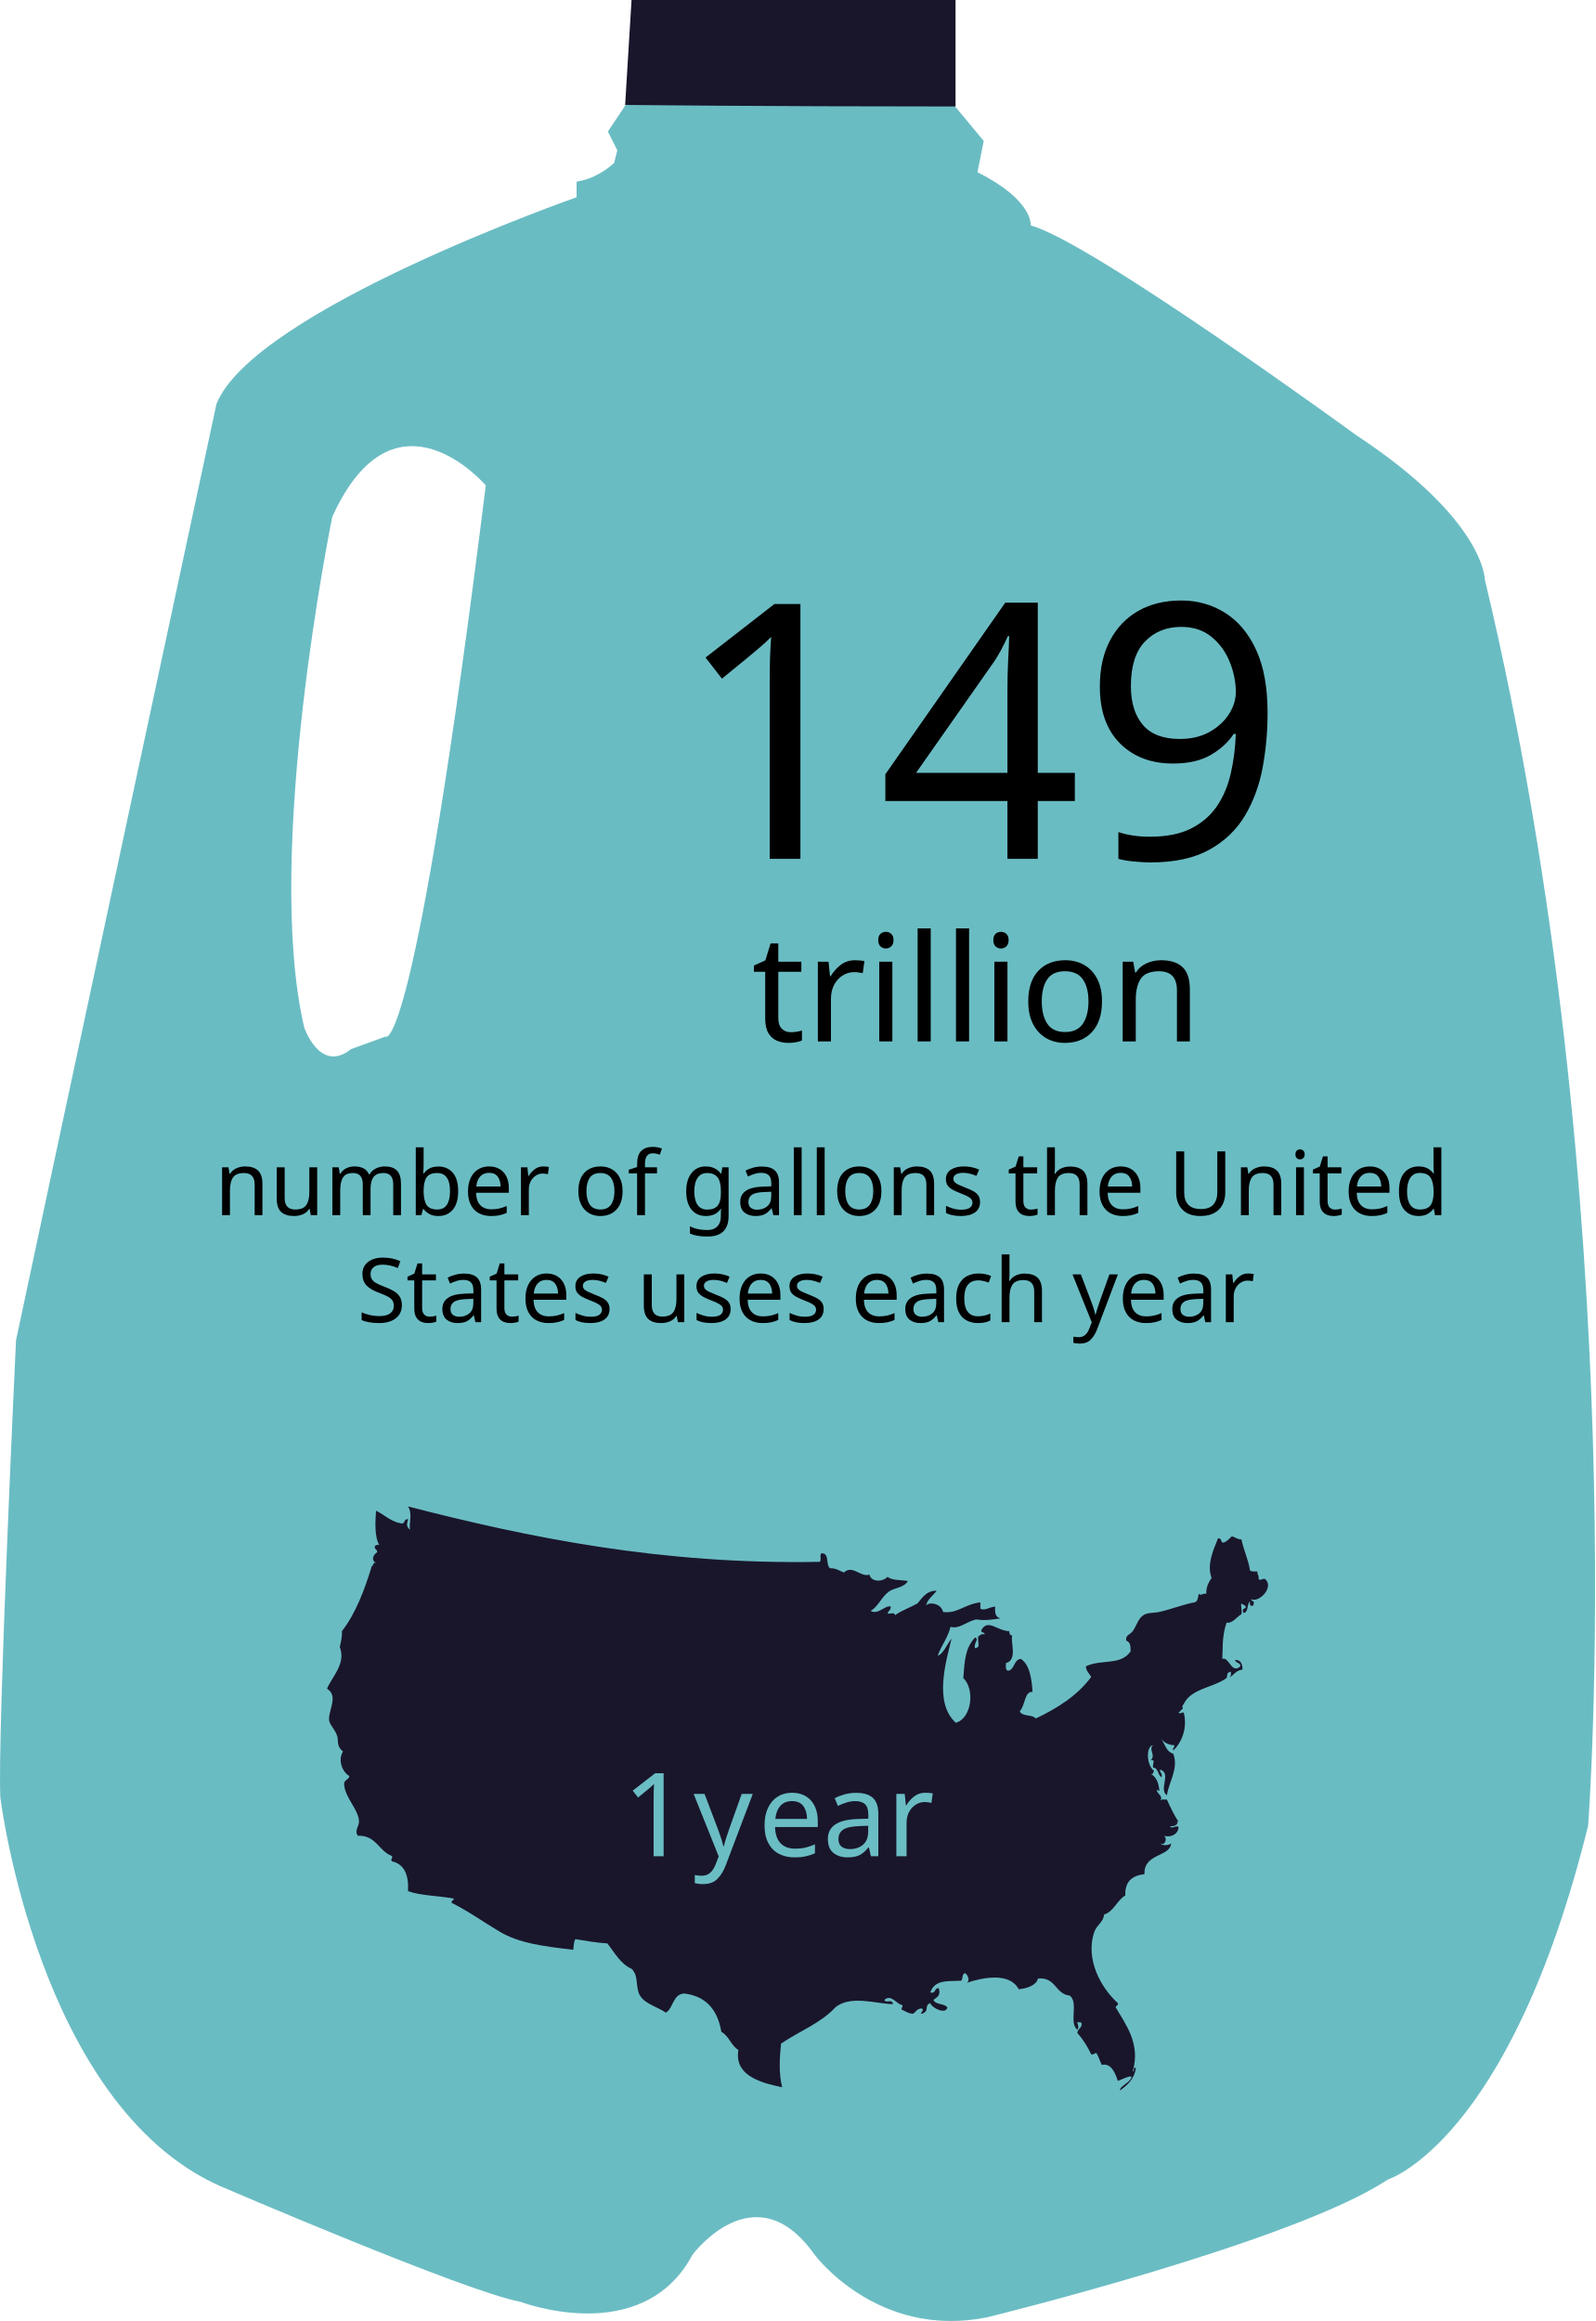
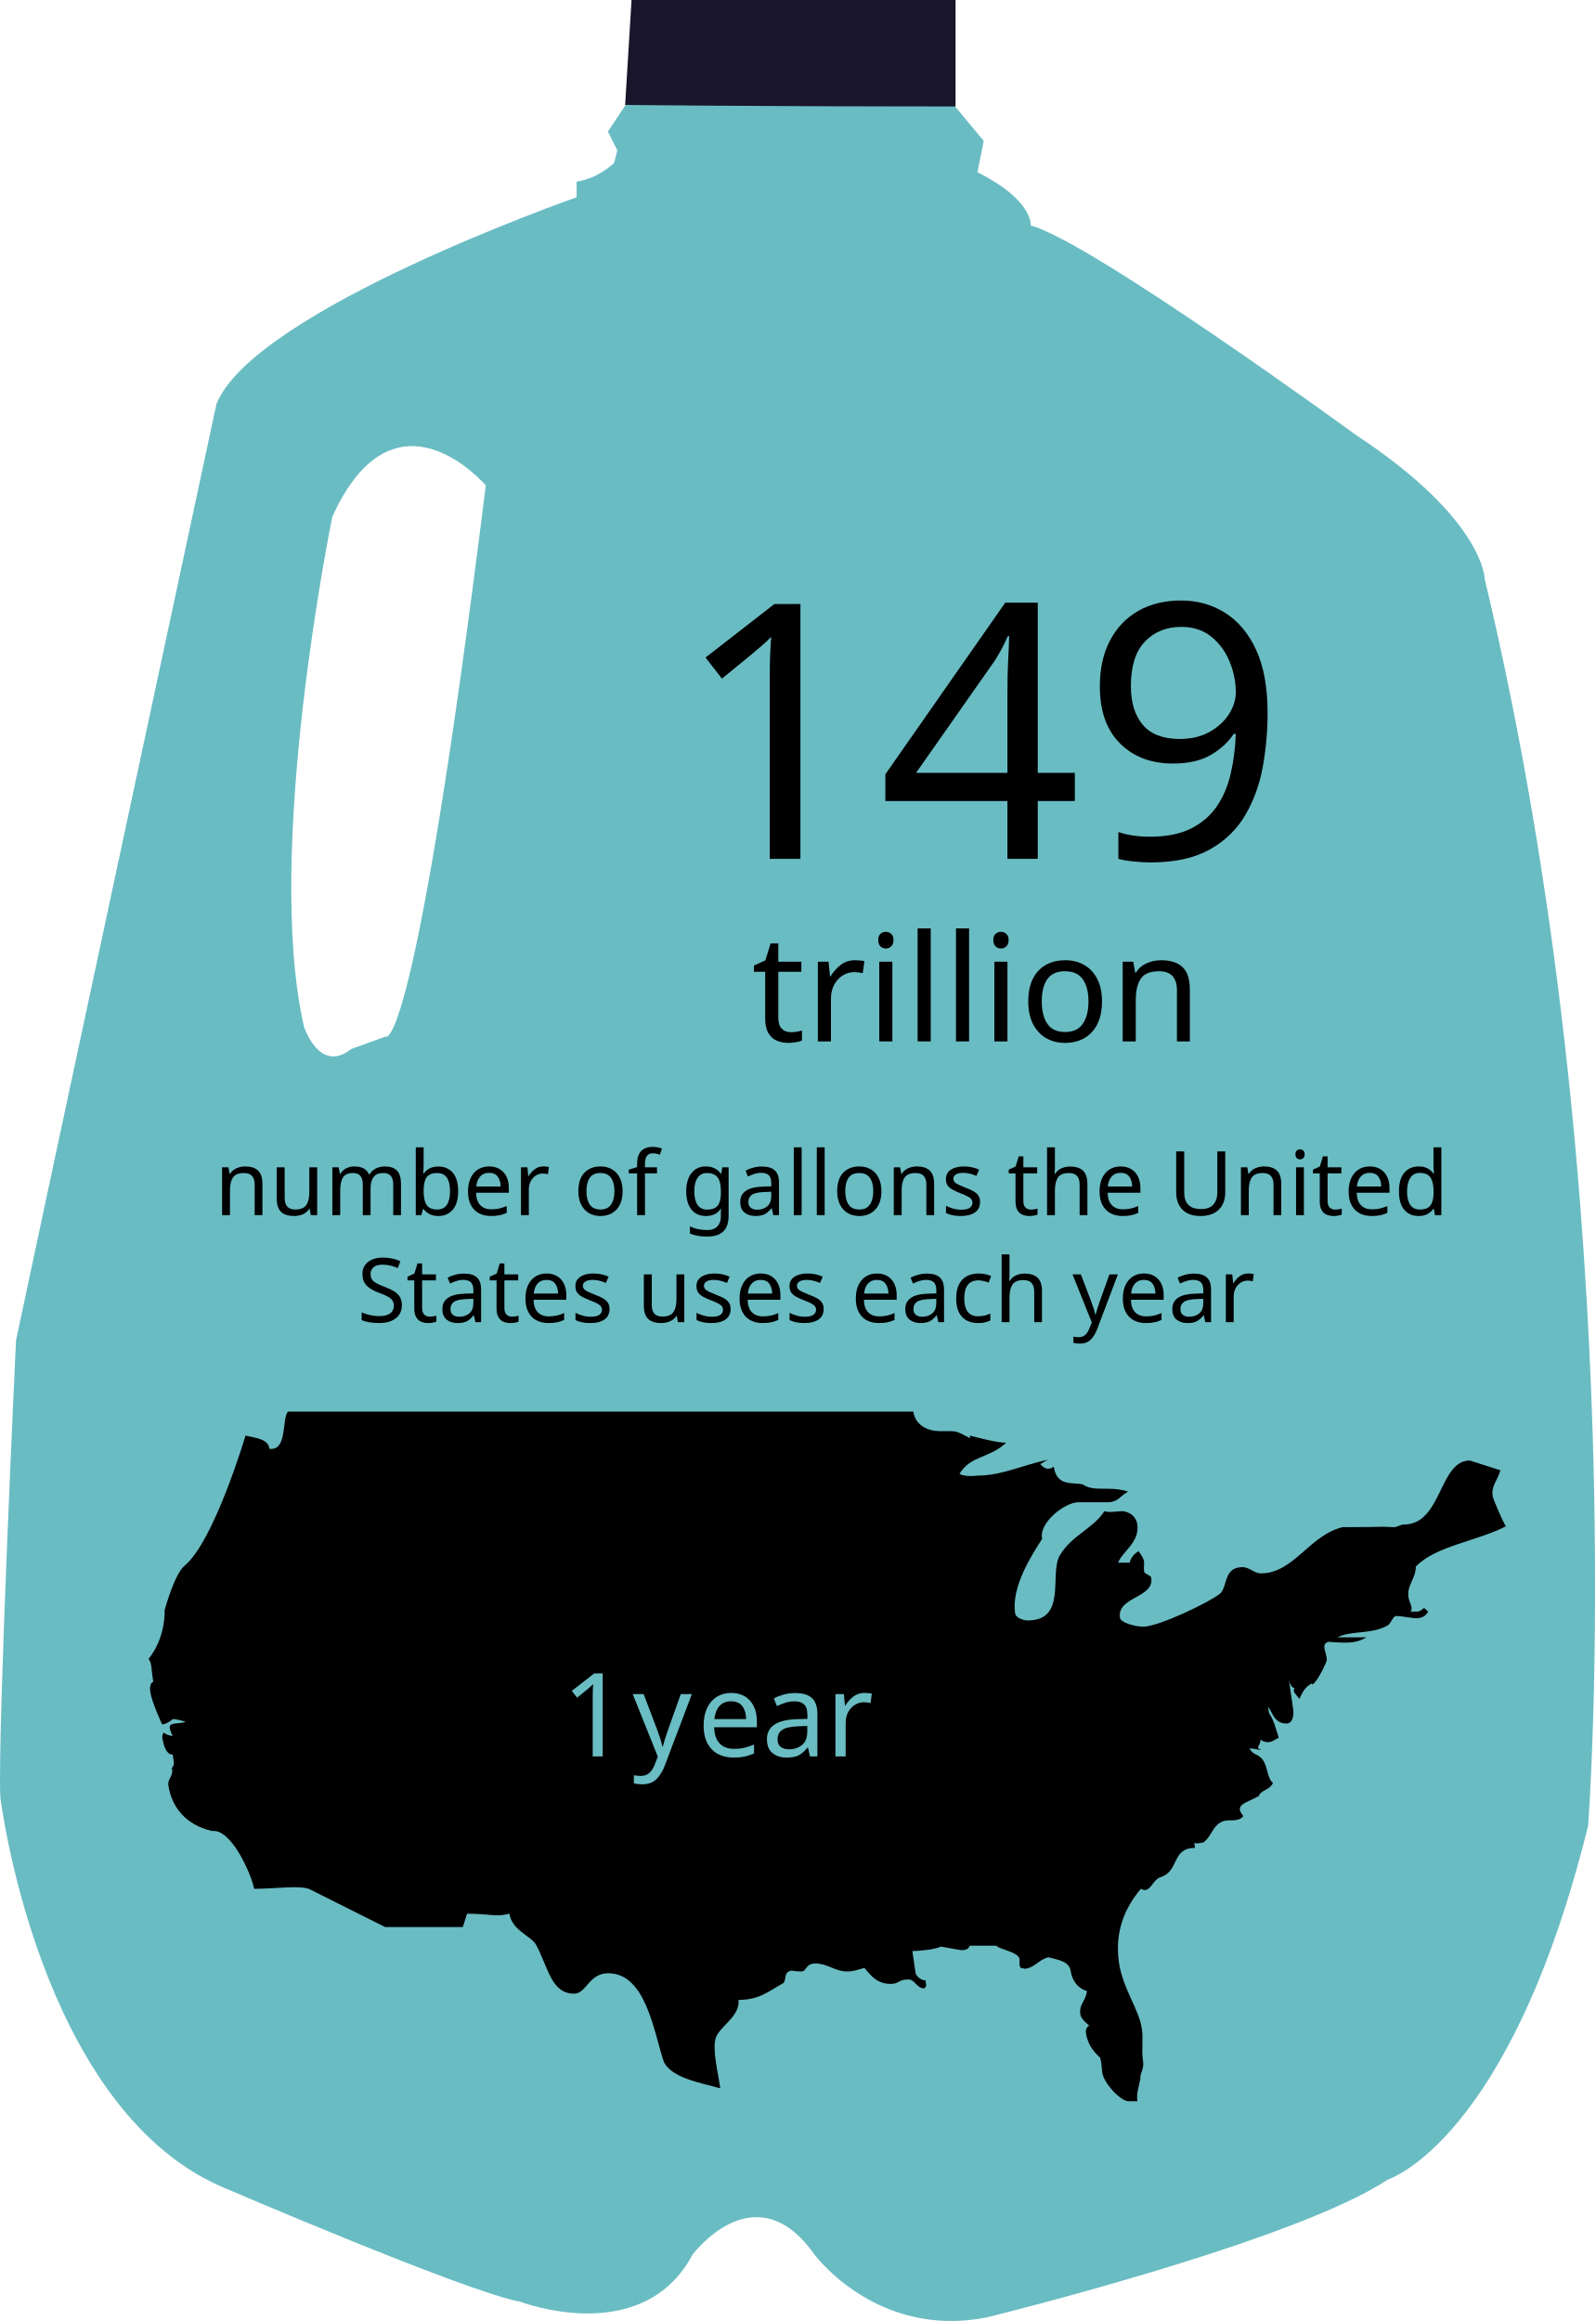
<svg xmlns="http://www.w3.org/2000/svg" version="1.1" id="Layer_1" x="0px" y="0px" width="536.378px" height="780.521px" viewBox="0 0 536.378 780.521" enable-background="new 0 0 536.378 780.521" xml:space="preserve">
  <g>
-     <path fill="#6ABCC3" d="M330.795,47.392l-2.106,10.53c18.959,9.479,17.903,17.903,17.903,17.903   c20.01,5.263,109.521,70.558,109.521,70.558c43.176,28.433,43.176,48.442,43.176,48.442   c50.553,211.678,34.752,419.134,34.752,419.134c-26.328,106.364-67.396,119.005-67.396,119.005   C435.049,754.024,331.852,779.3,331.852,779.3c-36.861,7.373-57.922-21.062-57.922-21.062c-20.01-28.435-41.069,0-41.069,0   c-16.853,31.595-57.922,15.798-57.922,15.798c-17.903-3.157-101.101-38.964-101.101-38.964   c-61.081-27.384-73.72-130.586-73.72-130.586c-1.052-20.011,5.267-153.751,5.267-153.751   c4.915-23.522,67.401-314.881,67.401-314.881c12.635-31.595,121.105-69.508,121.105-69.508v-5.267   c7.373-1.051,12.637-6.318,12.637-6.318l1.055-4.212l-3.161-6.318l8.424-12.636l2.175-18.333l100.026,15.161L330.795,47.392z    M163.352,163.23c0,0-30.543-35.806-51.604,10.534c0,0-23.17,112.683-9.479,171.655c0,0,5.267,15.797,15.798,7.373l11.584-4.212   C129.651,348.581,139.13,358.056,163.352,163.23z" />
+     <path fill="#6ABCC3" d="M330.794,47.392l-2.105,10.53c18.959,9.479,17.902,17.903,17.902,17.903   c20.011,5.263,109.521,70.558,109.521,70.558c43.176,28.433,43.176,48.442,43.176,48.442   c50.553,211.678,34.752,419.134,34.752,419.134c-26.328,106.364-67.396,119.005-67.396,119.005   C435.048,754.024,331.852,779.3,331.852,779.3c-36.86,7.373-57.922-21.062-57.922-21.062c-20.01-28.436-41.069,0-41.069,0   c-16.853,31.595-57.922,15.798-57.922,15.798c-17.903-3.157-101.101-38.964-101.101-38.964   c-61.081-27.385-73.72-130.586-73.72-130.586c-1.052-20.012,5.267-153.751,5.267-153.751   c4.915-23.522,67.401-314.881,67.401-314.881c12.635-31.595,121.105-69.508,121.105-69.508v-5.267   c7.373-1.051,12.637-6.318,12.637-6.318l1.055-4.212l-3.161-6.318l8.424-12.636l2.175-18.333l100.025,15.161L330.794,47.392z    M163.352,163.23c0,0-30.543-35.806-51.604,10.534c0,0-23.17,112.683-9.479,171.655c0,0,5.267,15.797,15.798,7.373l11.584-4.212   C129.651,348.581,139.13,358.056,163.352,163.23z" />
    <path fill="#19152B" d="M210.215,35.279c0,0,45.303,0.528,111.104,0.528V0H212.368L210.215,35.279z" />
  </g>
+   <path d="M57.892,594.841c0.348,2.39-1.561,3.587-1.3,5.376c1.088,7.471,5.819,13.452,14.734,15.539  c6.409-0.894,13.081,14.343,14.074,19.127l0.043,0.297c7.128,0,14.681-1.196,18.411,0l25.639,12.854h26.137l1.429-4.481  c7.429,0,9.674,1.196,14.255,0c0.826,5.672,7.326,7.476,8.954,10.462c4.051,7.468,5.06,16.432,12.784,16.432  c4.159,0,4.936-6.871,11.478-6.871c12.463,0,15.249,19.127,18.52,29.287c2.055,5.978,13.606,7.769,18.567,9.261h0.6  c-0.653-4.482-2.762-12.848-1.548-16.735c1.219-3.884,8.424-7.466,7.641-12.848c7.126,0,10.262-2.988,14.655-5.385  c1.947-0.885,0.03-3.876,3.208-4.478c0,0,1.532,0.298,3.31,0.298c1.785,0,1.394-2.688,4.661-2.688c4.156,0,6.629,2.688,10.786,2.688  c2.075,0,3.478-0.595,5.769-1.191c2.176,2.686,4.346,5.371,8.799,5.371c2.971,0,2.457-1.487,6.021-1.487  c2.081,0,2.812,2.986,5.191,2.986c0.295,0,0.76-0.895,0.76-0.895l-0.262-1.79c-1.779,0-3.234-1.804-3.32-2.396  c-0.307-2.094-0.436-2.987-1.088-7.464c2.671,0,7.93-0.605,9.584-1.501l6.707,1.195c1.193,0,2.377,0,3.052-1.498h8.909  c0.771,1.197,7.436,2.094,7.783,4.481c0.131,0.901-0.246,2.396,0.437,2.994l1.522,0.296c3.479-0.598,4.32-2.987,7.756-3.883  c3.105,0.896,7.005,1.19,7.525,4.778c0.438,2.994,2.315,5.679,5.416,6.575c-0.371,3.586-2.724,4.296-2.201,7.881  c0.221,1.501,1.978,2.878,3.004,3.77c-0.854,0.303-1.271,1.501-1.141,2.396c0.479,3.29,2.066,5.979,4.788,8.372  c0.515,1.486,0.392,2.687,0.74,5.08c0.522,3.582,6.147,9.563,8.815,9.563c0.891,0,2.074,0,2.971,0  c-0.391-2.692,0.49-4.785,0.994-7.472l0.043,0.297c-0.348-2.39,1.302-3.282,0.865-6.278c-0.609-4.182,0.186-6.877-0.424-11.059  c-0.914-6.272-6.412-13.446-7.674-22.107c-1.523-10.463,2.059-18.533,7.374-24.812c3.239,1.803,3.728-2.987,6.567-3.884  c6.527-2.092,3.613-9.864,11.633-9.864l-0.26-1.786c0.68,0.594,2.076,0,2.971,0c3.254-2.094,3.363-7.475,8.714-7.475  c1.778,0,3.856,0,4.827-1.489c-3.387-3.859,1.244-4.405,4.99-6.609l0.037,0.332c0.795-2.692,3.555-2.095,4.949-4.785  c-2.379-2.088-1.516-6.273-4.232-8.668c-1.359-1.187-2.504-0.896-3.703-2.987c1.484,0,2.125,0.301,3.947,0.593  c-2.254-1.186-0.174-1.186-0.219-3.575c0.678,0.594,1.604,0.891,2.5,0.891c1.488,0,2.242-0.891,3.645-1.489  c-1.027-2.987-1.377-5.382-3.301-8.37l-0.305-2.094c1.455,1.796,2.02,5.68,6.176,5.68c2.082,0,2.58-2.69,2.273-4.784  c-0.303-2.081-0.912-6.271-1.479-10.162c0,0,0.436,2.947,1.918,2.947c-0.674,1.495,0.162,1.646,1.66,3.738  c0.887-2.093,1.865-3.987,4.062-5.187l0.342,0.303c1.652-0.896,4.6-7.173,4.771-8.073c0.238-2.392-2.271-5.38,0.568-6.272  c0.297,0,3.303,0.296,5.385,0.296c3.57,0,5.262-0.6,7.461-1.791h-9.803c4.703-2.391,11.156-0.9,16.666-3.89  c1.395-0.593,1.895-3.283,3.09-3.283c4.15,0,8.662,2.389,10.766-1.495l-1.359-1.194c-0.551,0.296-1.311,1.194-2.205,1.194  c-0.889,0-1.477,0-2.371,0c1.012-1.194-0.436-2.991-0.695-4.781c-0.609-4.187,2.475-6.156,2.459-10.338  c6.535-6.942,21.006-8.646,30.293-13.566c-0.729-0.901-4.273-8.968-4.449-10.164c-0.521-3.583,1.633-5.082,2.6-8.663l-10.279-3.288  c-10.396,0-9.344,21.514-22.109,21.514c-1.186,0-2.252,0.903-3.438,0.903c-5.986-0.302-1.779,0-17.232,0  c-11.188,2.685-16.445,15.536-27.432,15.536c-2.371,0-3.875-2.092-6.246-2.092c-6.535,0-4.941,6.872-7.602,8.961  c-3.729,2.987-20.668,11.06-25.727,11.06c-2.371,0-7.592-1.196-7.852-2.987c-1.045-7.173,11.518-6.575,10.518-13.447  c-0.131-0.897-2.256-1.2-2.387-2.094c-0.435-2.986,1.047-2.986-1.896-6.872c-1.354,0.895-2.406,1.793-2.992,3.886H376  c1.26-3.586,7.313-6.875,6.443-12.854c-0.521-3.584-3.92-4.479-5.105-4.479c-1.791,0-4.379,0.593-5.939,0  c-3.889,5.976-11.011,8.066-15.057,14.94c-3.541,6.271,2.584,21.814-10.789,21.814c-1.475,0-3.982-0.896-4.2-2.389  c-1.306-8.969,5.487-19.427,9.116-25.105c-1.334-5.082,7.418-12.253,12.181-12.253c2.661,0,5.335,0,9.788,0  c3.568,0,4.16-2.092,6.908-3.583c-6.543-2.092-11.247,0.296-15.194-2.39c-3.399-0.902-8.79,0.89-9.79-5.979  c-1.345,0.895-2.79,1.196-4.583-0.896c0.302,0,1.356-0.897,2.761-1.491c-8.658,1.787-15.554,5.373-23.875,5.373  c0,0-4.067,0.598-6.021-0.595c3.837-6.279,9.945-5.081,15.697-10.461c-3.266,0-9.762-1.794-12.231-2.394l0.131,0.9  c-2.545-1.197-3.903-2.395-6.29-2.395c-1.482,0-2.369,0-3.853,0c-3.867,0-8.283-1.791-8.979-6.572H96.822  c-2.023,2.389-0.248,12.551-5.589,12.551h-0.601c-0.479-3.287-4.084-3.584-8.075-4.484c0,0-10.525,35.513-20.468,43.734  c-3.476,2.872-6.744,15.008-6.744,15.008s0.576,8.899-5.394,16.371c1.069,1.196,0.983,3.488,1.287,5.574  c0.13,0.896,0.174,1.19,0.306,2.1c-1.401,0.592-1.096,2.687-0.966,3.58c0.479,3.292,3.944,10.755,3.944,10.755  c1.483,0,3.605-1.79,3.605-1.79c1.483,0,4.281,0.896,4.281,0.896c-1.951,0.894-5.64,0-5.334,2.092  c0.13,0.896,0.557,1.791,0.983,2.687c-0.889,0-2.464-0.593-3.143-1.19c0.043,0.296-0.419,1.19-0.375,1.498  c0.348,2.39,1.166,5.972,3.543,5.972c0.13,0.896,0.218,1.498,0.349,2.396c0.13,0.895-0.08,1.488-0.843,2.391h0.304V594.841z" />
  <text transform="matrix(1 0 0 1 226.5635 288.8154)" font-family="'Interstate-Bold'" font-size="120">149 </text>
  <text transform="matrix(1 0 0 1 252.7188 350.21)" font-family="'Interstate-Bold'" font-size="50">trillion</text>
-   <path fill="#19162B" d="M425.351,530.967c-1.129-0.18-1.4,0.781-2.152,0c0.289-1.246-0.533-1.377-0.357-2.512  c-0.949,0-2.047,0.139-2.51-0.357c-0.596-3.823-2.113-6.727-2.865-10.395c-1.418-0.014-2.078-0.787-3.227-1.076  c-0.883,0.792-1.57,1.773-2.867,2.152c-1.01-0.062-0.445-1.704-1.793-1.435c-1.408,3.46-3.922,8.931-2.148,13.261  c-0.92,1.469-1.881,2.897-1.791,5.376c-1.289-0.295-1.734,0.81-2.51,0c-0.355,1.078-0.266,2.603-1.434,2.866  c-3.717,0.659-7.867,2.329-11.828,3.229c-1.896,0.43-3.869,0.113-5.375,1.076c-1.74,1.105-2.342,3.659-3.584,5.375  c-0.863,1.188-2.645,1.37-2.15,3.225c1.656,0.572,1.346,2.494,1.435,3.584c-3.382,4.873-9.672,2.499-15.053,5.019  c0.103,1.69,1.183,2.401,1.792,3.581c-4.619,6.254-11.278,10.463-18.637,13.979c-1.137-1.492-4.738-0.521-5.375-2.509  c1.861-1.784,1.502-6.667,4.3-6.451c-0.347-4.671-0.96-9.075-3.94-11.108c-2.35,0.281-2.027,3.228-3.943,3.941  c-1.428,0.231-1.027-1.363-1.074-2.509c4.105-1.062,1.351-7.396,2.15-9.317c-0.945,0.107-0.926-0.75-1.076-1.434  c-3.862-0.019-7.164-4.308-9.317-0.361c-0.313,1.151,1.183,0.493,1.075,1.438c-1.24-0.284-1.514,0.396-2.149,0.716  c-0.272,2.18,0.978,3.653-1.075,3.94c-0.549-1.721,1.521-3.07,0-3.584c-3.291,3.605-3.47,7.438-3.942,13.621  c3.993,3.862,2.808,13.531-2.509,15.051c-7.508-6.746-3.299-20.628-1.435-28.312c-1.456,1.771-2.954,5.399-4.659,5.732  c1.205-3.453,3.391-5.928,4.303-9.679c3.068,0.784,4.816-1.53,8.6-2.506c3.188,0.523,6.001-0.031,8.242-0.357  c-1.62-0.292-2.062-1.763-1.79-3.941c-1.914,0.053-3.343,1.491-5.017,0.715c0-0.715,0-1.435,0-2.151  c-5.221,0.583-7.926,3.946-12.545,3.229c-0.606-2.904-4.709-3.498-5.733-2.152c0.55-2.313,2.422-3.311,3.583-5.018  c-3.54,0.045-4.788,2.381-6.452,4.303c-2.449,1.371-5.3,2.346-7.524,3.943c-0.383-1.357-2.125,0.01-2.51-0.72  c0.319-0.757,1.092-1.059,1.076-2.147c-1.838-0.681-4.196,2.908-6.811,1.434c2.613-1.451,3.682-4.709,6.094-6.451  c2.023-1.465,4.975-1.181,6.451-3.586c-2.111-0.416-5.478-0.146-6.812-1.433c-1.853,1.909-5.599,1.707-6.093-0.715  c-3.079,0.943-5.682-3.45-8.602-0.72c-1.484-0.545-2.586-1.475-4.658-1.433c-1.563-1.065-0.094-5.164-2.866-5.019  c-0.821,0.371,0.17,2.558-0.72,2.865c-53.078,0.992-97.886-8.196-138.335-18.636c1.664,2.624,0.154,5.796,0.715,7.886  c-1.706-1.356-0.857-2.488-0.715-3.586c-1.444-0.245-0.882,1.511-2.152,1.435c-3.686-0.615-5.714-2.888-8.602-4.301  c-0.26,3.34-0.564,8.93,1.076,11.471c-0.625-0.028-1.116,0.079-1.435,0.356c-0.384,1.341,0.89,1.021,0.717,2.151  c-1.48,0.938-2.013,2.786-0.358,3.581c-1.152-0.312-0.743,0.93-1.433,1.076c-2.49,8.145-5.395,15.87-10.036,21.863  c0.097,2.127-0.391,3.672-0.715,5.375c2.146,5.557-2.61,9.919-4.302,13.976c4.043,2.571,0.285,7.295,0.717,10.755  c0.188,1.496,2.747,3.762,2.866,6.091c0.116,2.276,0.335,2.984,1.792,4.304c-1.895,3.066-0.045,7.052,2.152,8.241  c-0.198,1.235-1.648,1.219-1.792,2.51c0.146,4.706,4.711,8.443,5.016,12.542c0.141,1.892-1.716,3.259-0.357,5.019  c6.271-0.181,6.951,5.233,11.468,6.809c0.213,1.143-0.673,1.11,0,1.791c4.173,0.966,5.658,4.616,5.377,10.036  c4.393,1.579,10.438,1.508,15.41,2.511c-0.005,0.711-0.979,0.453-0.717,1.433c5.636,2.78,10.938,6.622,16.127,9.676  c6.686,3.938,14.581,4.896,24.728,6.094c0.182-1.253,0.163-2.707,0.717-3.585c3.5,0.565,6.927,1.197,10.752,1.435  c2.481,3.134,4.373,6.856,8.242,8.603c2.025,2.162,1.384,4.517,2.15,7.527c1.015,3.978,6.058,4.911,9.317,7.167  c2.563-1.621,2.239-6.126,6.095-6.452c7.59,0.894,11.299,5.664,12.543,12.903c2.584,1.355,3.245,4.64,5.733,6.09  c-1.581,9.02,8.58,11.221,14.693,12.546c-1.129-4.771-0.88-9.491-0.357-14.693c6.049-4.108,13.418-6.893,18.278-12.188  c5.104-4.265,14.084-1.104,19.354-1.075c-0.203-2.013-2.398-0.062-2.868-1.43c2.247-2.083,4.036,1.412,6.093,1.79  c0.08,0.677-0.402,0.791-0.358,1.434c1.249,0.545,2.225,1.36,3.942,1.435c0.887-0.667,1.346-1.761,2.867-1.791  c1.184,0.715-0.891,1.529,0,1.791c2.842-0.883,0.639-2.731,2.866-3.585c0.54,1.706,5.362,3.977,5.735,1.433  c-1.008-1.381-3.979-0.801-4.659-2.505c1.122-0.948,2.54-1.265,1.792-3.942c-1.592-0.16-0.889,1.979-2.868,1.434  c1.597-4.266,5.332-3.728,10.394-3.942c0.707-0.607,0.135-2.495,1.437-2.509c0.749,0.59,1.731,2.624,0.356,3.224  c5.922-1.933,14.551-3.519,17.561,2.152c3.176-0.269,6.07-1.576,6.452-3.585c6.134-0.64,5.741,5.25,10.751,5.735  c3.002,2.443-0.418,9.12,2.509,11.467c0.878-0.999-0.272-2.412,0-2.51c0.536,0.062,1.321-0.128,1.435,0.36  c0.148,1.701-1.354,1.753-1.435,3.225c1.864,2.075,3.372,4.513,4.659,7.166c1.014,0.3,0.929-0.503,1.793-0.356  c0.73,1.18,1.113,2.707,1.79,3.941c3.147-0.718,4.491,2.722,5.376,5.376c1.359-0.44,3.708-1.772,4.658-1.434  c-0.478,2.158-4.063,3.1-3.941,4.661c2.498-1.805,4.791-3.814,5.377-7.527c-1.275-0.559-0.217,1.218-1.074,1.075  c2.707-9.394-2.471-15.828-5.734-21.506c0.004-0.711,0.978-0.454,0.716-1.433c-5.423-4.855-11.144-14.583-7.884-24.013  c0.759-2.189,3.182-3.422,3.225-5.732c3.415-1.128,4.303-4.778,7.17-6.451c-0.205-4.744,2.375-6.705,6.449-7.166  c-0.316-7.102,8.749-5.747,8.961-10.396c-0.281,0.63-3.104,1.065-3.585,0c1.496,1.194,2.501-1.922,1.076-2.509  c2.317,0.666,4.802-0.375,5.017-2.866c-0.57-0.981-2.188,0.836-2.865-0.36c1.273,0.083,2.146-0.239,2.508-1.072l-0.18-0.538  l0.537,0.177c-1.521-2.301-2.738-4.902-3.941-7.525c-0.814,0.006-1.729-0.095-2.268,0.184c1.426-1.18-1.646-2.572-0.958-3.408  c0.359,0,0.427,0.292,0.716,0.357c-0.207-2.658-1.004-4.728-2.865-5.732c0.963,0.246,0.692-0.74,1.074-1.076  c-2.488-1.593-2.875-8.241-0.356-8.604c-1.626,1.503,1.034,3.294-0.718,5.021c1.606,0.021,0.59,0.512,0.718,2.507  c1.905,0.125,1.515,2.548,2.866,3.228c0.523-1.272-1.152-2.146-0.359-2.509c3.762,1.322-0.688,6.565,2.15,8.604  c0.713-4.627,4.031-8.965,2.148-13.979c-2.511-0.716-2.869-3.582-4.3-5.377c0.972,1.416,2.349,2.434,4.659,2.506  c0.146,0.868-0.654,0.781-0.359,1.795c2.695-2.544,4.818-7.229,3.588-12.546c-0.428-0.878-1.355,0.735-1.795-0.357  c0.73-0.104,0.705-0.968,1.436-1.075l-0.18-0.969l0.539-0.822c2.529-5.114,9.912-5.375,14.334-8.6  c0.447-1.076-0.172-1.795,1.434-2.152c0.205,1.16-0.107,1.803-0.717,2.152c1.627-0.885,2.408-2.609,4.66-2.867  c-0.057-1.858-0.559-3.269-2.51-3.227c0.17,1.145,1.836,0.791,1.791,2.15c-3.102,2.745-3.732-3.335-6.092-2.509  c0.221-3.162-0.188-7.488,1.434-12.188c1.994,0.344,3.338-1.836,5.018-2.866c0.26-1.242-0.393-3.396,0-3.582  c0.42,0.535,1.488,0.42,1.434,1.434c-0.85,0.538-1.322,0.546-0.717,1.791c1.807-0.431,0.971-2.888,2.148-3.941  c-0.1,0.937-0.117,1.794,1.078,1.433c0.678-2.108-0.436-0.999-0.719-2.15C423.394,539.109,428.667,533.646,425.351,530.967z" />
-   <text transform="matrix(1 0 0 1 209.2764 624.2207)" fill="#6BBDC4" font-family="'Interstate-Regular'" font-size="39.09">1</text>
+   <text transform="matrix(1 0 0 1 188.793 590.6572)" fill="#6BBDC4" font-family="'Interstate-Regular'" font-size="39.09">1</text>
  <text transform="matrix(1 0 0 1 222.6455 624.2207)" fill="#6BBDC4" font-family="'Interstate-Regular'" font-size="39.09"> </text>
-   <text transform="matrix(1 0 0 1 233.1992 624.2207)" fill="#6BBDC4" font-family="'Interstate-Regular'" font-size="39.09">y</text>
-   <text transform="matrix(1 0 0 1 254.9336 624.2207)" fill="#6BBDC4" font-family="'Interstate-Regular'" font-size="39.09">e</text>
-   <text transform="matrix(1 0 0 1 276.5884 624.2207)" fill="#6BBDC4" font-family="'Interstate-Regular'" font-size="39.09">a</text>
-   <text transform="matrix(1 0 0 1 298.0884 624.2207)" fill="#6BBDC4" font-family="'Interstate-Regular'" font-size="39.09">r</text>
-   <rect x="56.69" y="386.761" fill="none" width="434" height="82" />
-   <text transform="matrix(1 0 0 1 72.1382 408.6309)">
-     <tspan x="0" y="0" font-family="'Interstate-Regular'" font-size="30">number of gallons the United </tspan>
-     <tspan x="47.939" y="36" font-family="'Interstate-Regular'" font-size="30">States uses each year</tspan>
-   </text>
+   <text transform="matrix(1 0 0 1 212.7158 590.6572)" fill="#6BBDC4" font-family="'Interstate-Regular'" font-size="39.09">y</text>
+   <text transform="matrix(1 0 0 1 234.4502 590.6572)" fill="#6BBDC4" font-family="'Interstate-Regular'" font-size="39.09">e</text>
+   <text transform="matrix(1 0 0 1 256.105 590.6572)" fill="#6BBDC4" font-family="'Interstate-Regular'" font-size="39.09">a</text>
+   <text transform="matrix(1 0 0 1 277.605 590.6572)" fill="#6BBDC4" font-family="'Interstate-Regular'" font-size="39.09">r</text>
+   <rect x="56.69" y="386.761" fill="none" width="434.001" height="82" />
+   <text transform="matrix(1 0 0 1 72.1382 408.6309)" font-family="'Interstate-Regular'" font-size="30">number of gallons the United </text>
+   <text transform="matrix(1 0 0 1 120.0771 444.6309)" font-family="'Interstate-Regular'" font-size="30">States uses each year</text>
</svg>
